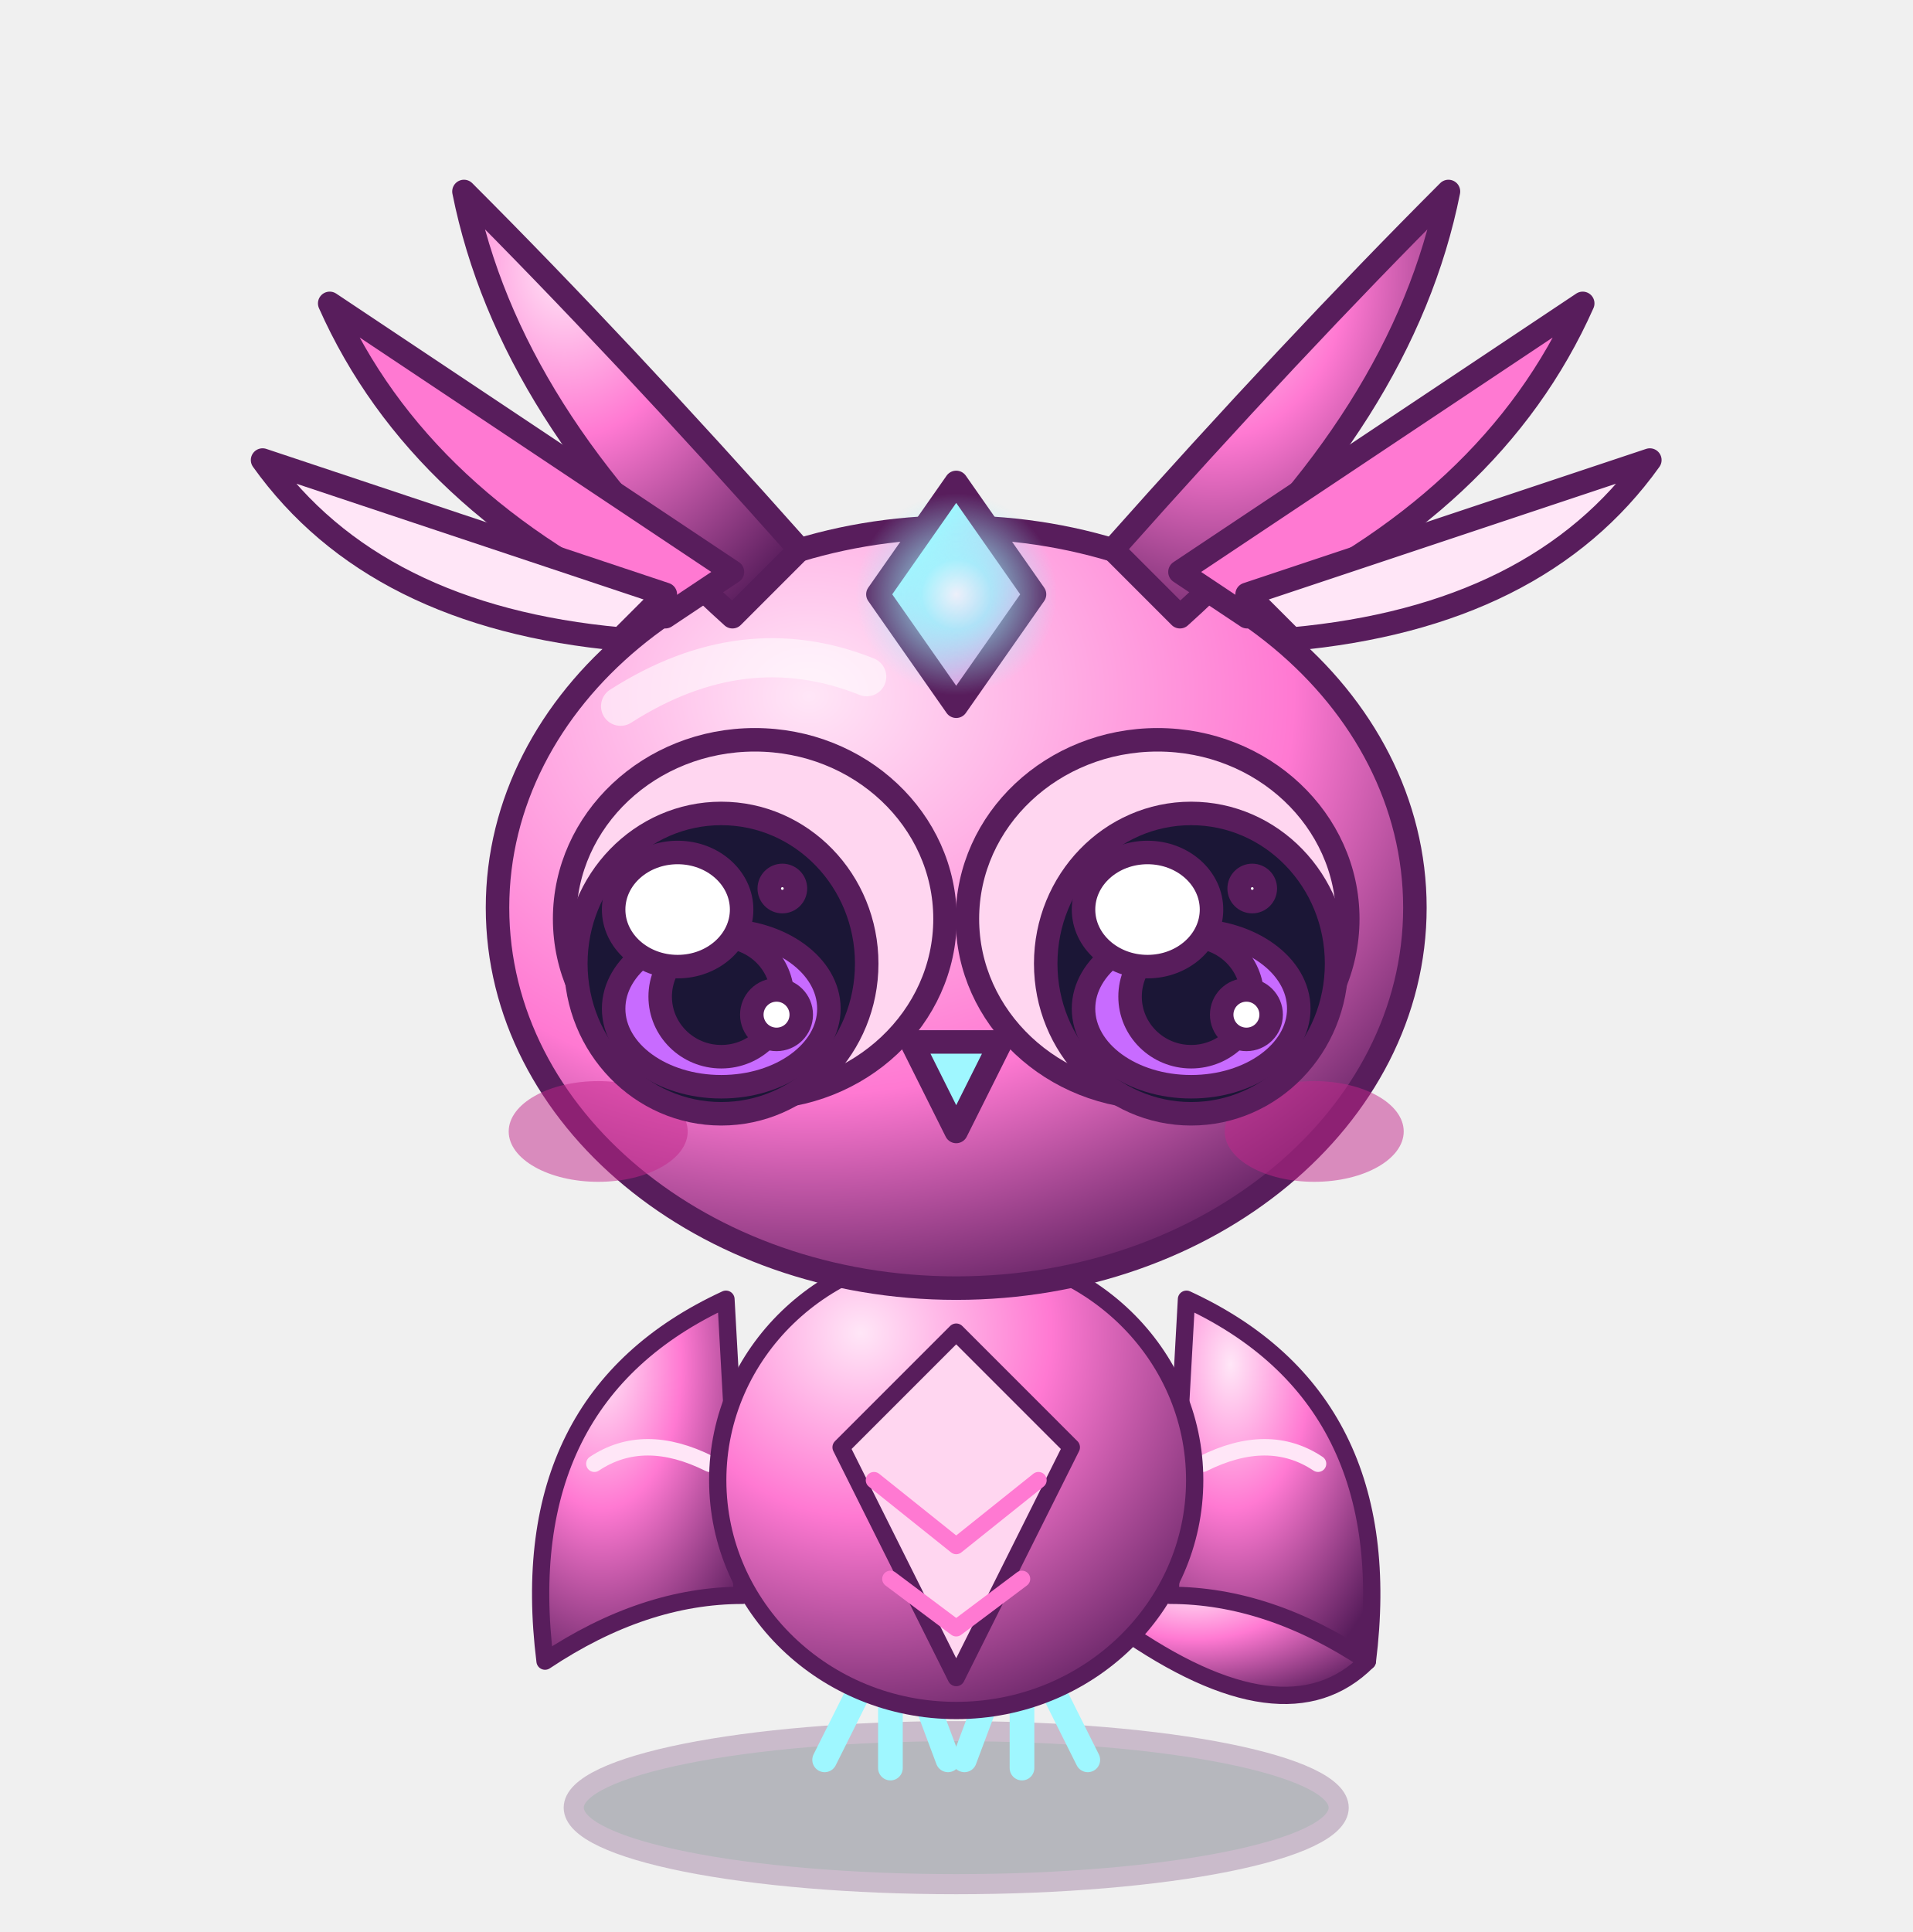
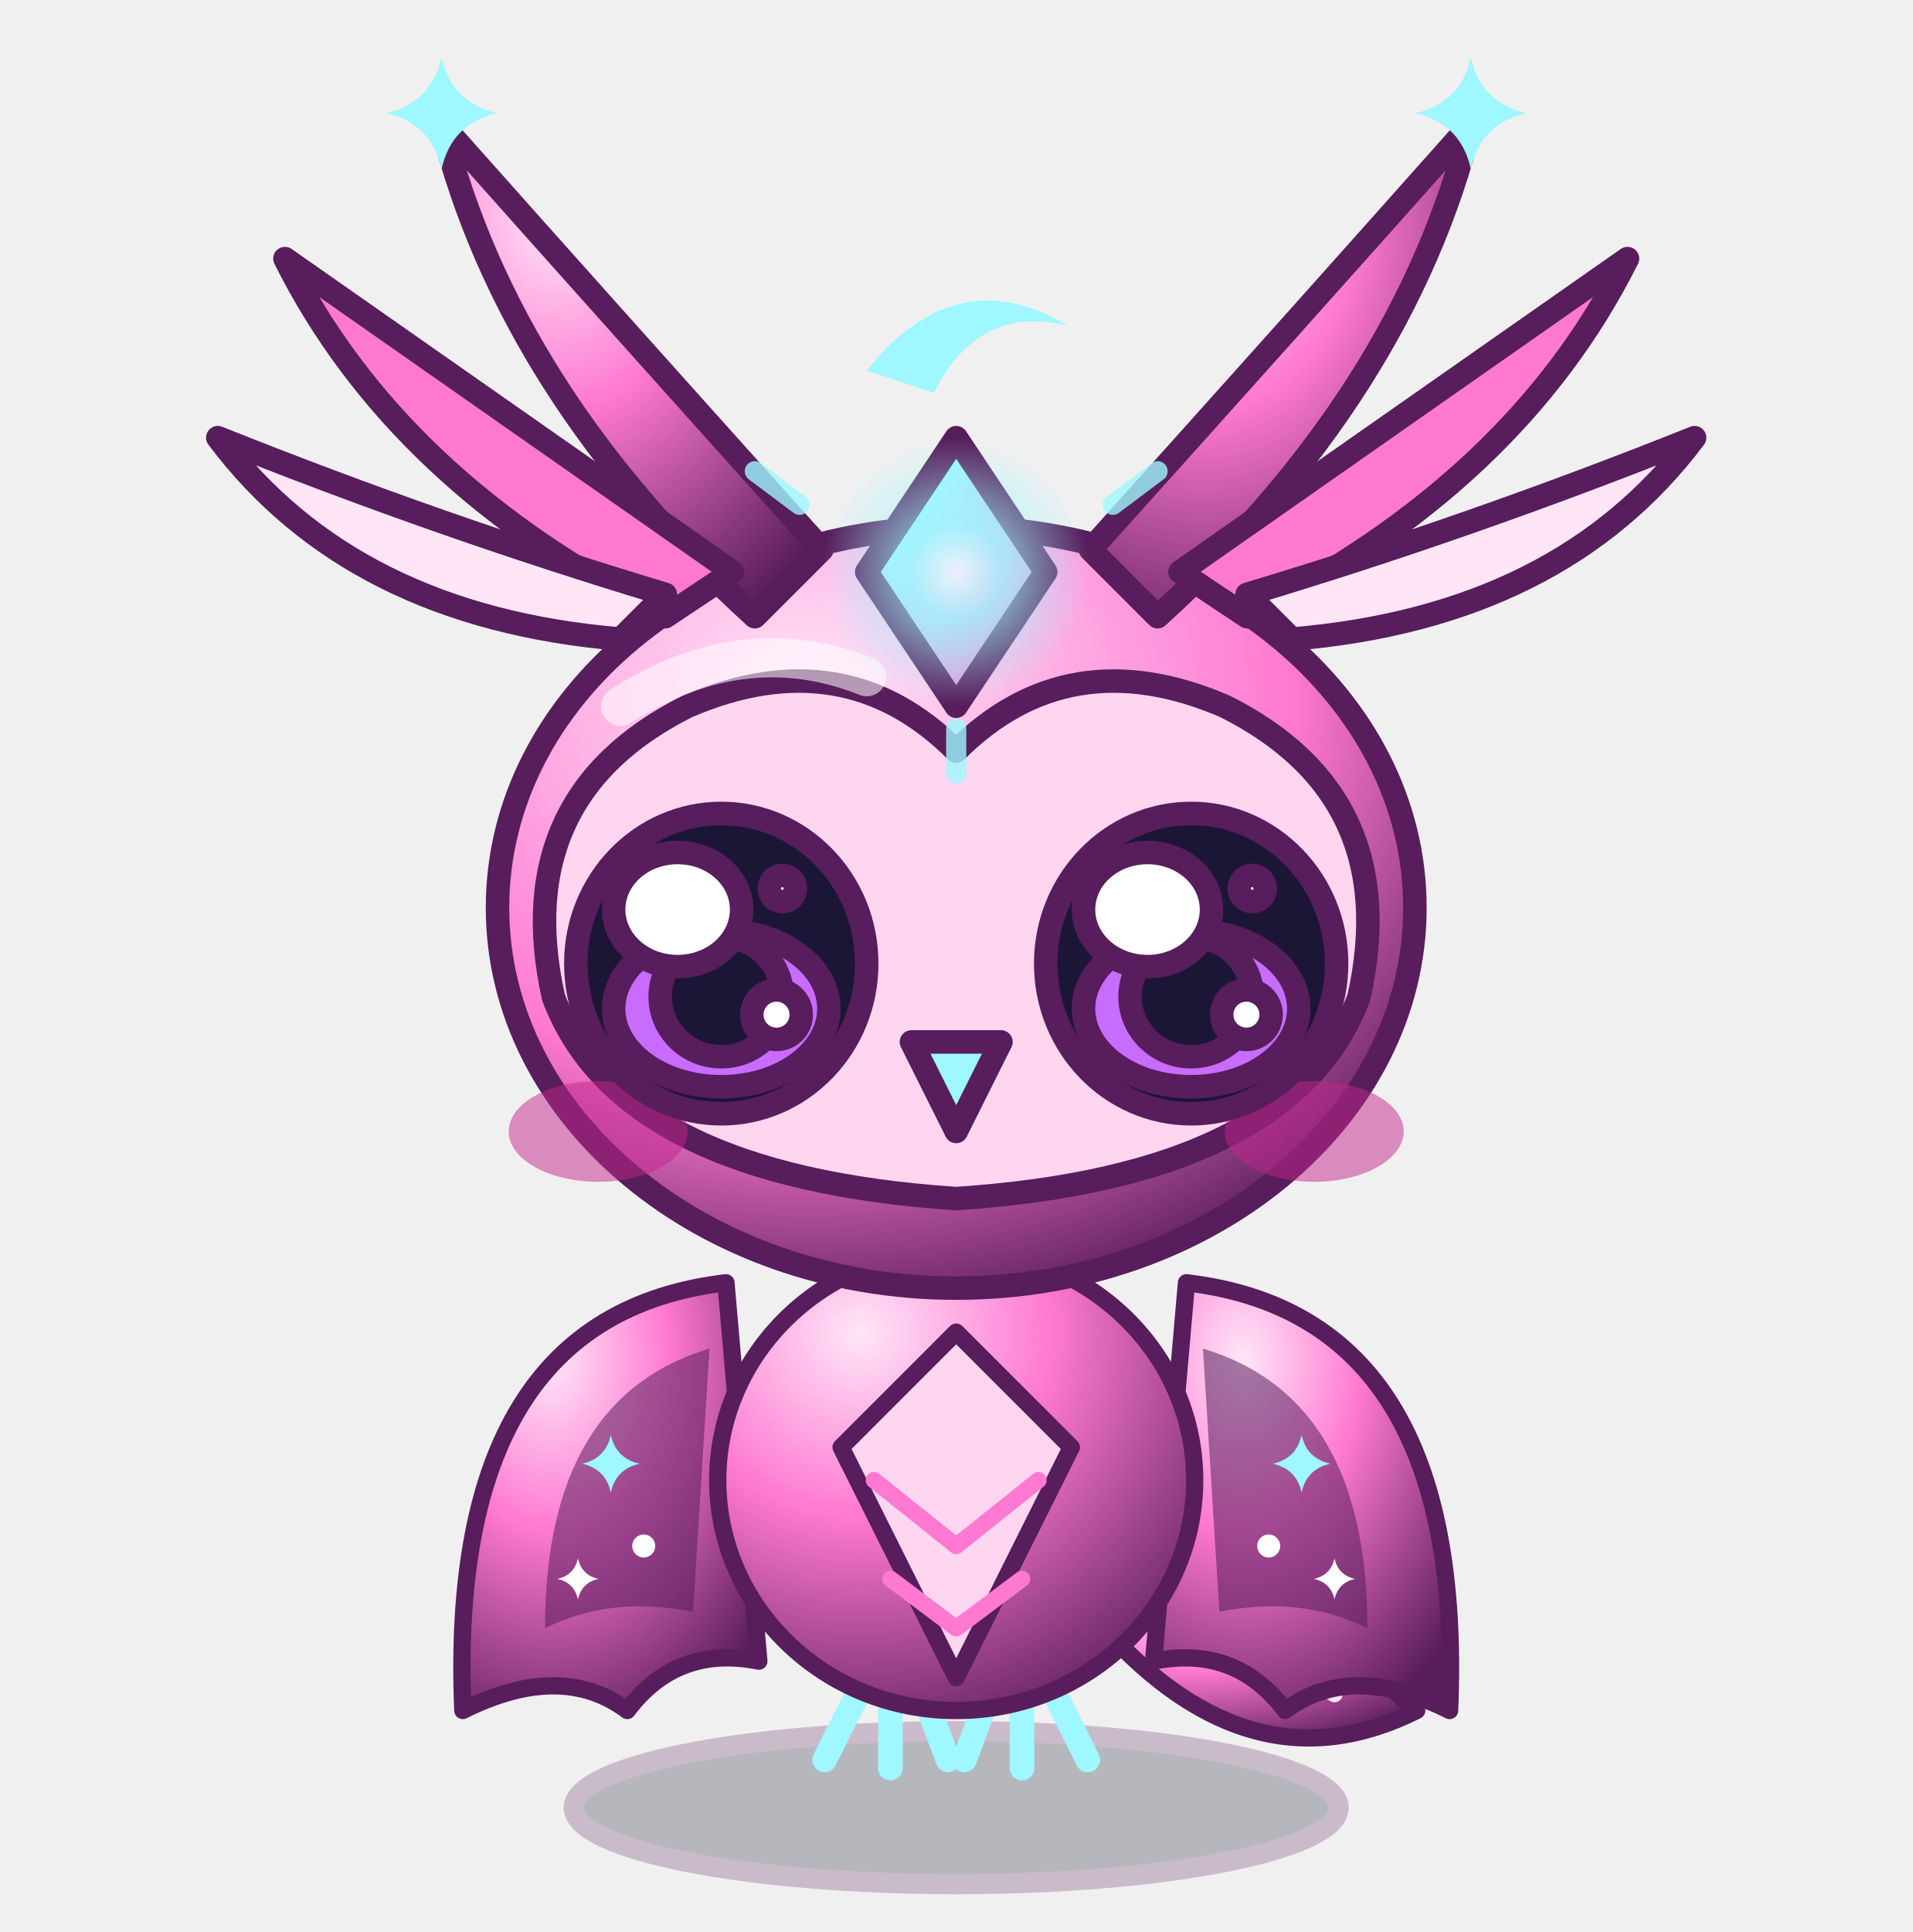
<svg xmlns="http://www.w3.org/2000/svg" viewBox="0 -12 200 202">
  <defs>
    <radialGradient id="mystowl-down-body" cx="30%" cy="18%" r="95%">
      <stop stop-color="#ffe6f7" />
      <stop offset=".42" stop-color="#ff79d2" />
      <stop offset="1" stop-color="#581d5c" />
    </radialGradient>
    <radialGradient id="mystowl-down-face" cx="34%" cy="22%" r="85%">
      <stop stop-color="#ffe6f7" />
      <stop offset=".62" stop-color="#ff79d2" />
      <stop offset="1" stop-color="#581d5c" />
    </radialGradient>
    <radialGradient id="mystowl-down-pearl" cx="32%" cy="15%">
      <stop stop-color="#ffffff" />
      <stop offset=".55" stop-color="#ffe6f7" />
      <stop offset="1" stop-color="#ff79d2" />
    </radialGradient>
    <linearGradient id="mystowl-down-jewel" x2=".8" y2="1">
      <stop stop-color="#ffffff" />
      <stop offset=".3" stop-color="#9ff7ff" />
      <stop offset="1" stop-color="#ff79d2" />
    </linearGradient>
    <radialGradient id="mystowl-down-shine">
      <stop stop-color="#ffffff" />
      <stop offset=".35" stop-color="#9ff7ff" />
      <stop offset="1" stop-color="#9ff7ff" stop-opacity="0" />
    </radialGradient>
  </defs>
  <g stroke="#581d5c" stroke-width="2.1" stroke-linejoin="round" stroke-linecap="round">
    <ellipse class="fighter-shadow" cx="100" cy="177" rx="40" ry="8" fill="#060d24" opacity=".25" />
    <g class="fighter-character">
      <g class="fighter-tail">
        <g transform="matrix(0.86 0 0 0.86 14 24.08)">
-           <path d="M120 156Q140 170 150 160Q144 156 146 150Q134 154 122 148Z" fill="url(#mystowl-down-body)" />
+           <path d="M118 156Q136 176 156 166Q148 160 152 152Q140 158 132 150Q130 156 120 150Z" fill="url(#mystowl-down-body)" />
+           <path d="M140 160L146 164" fill="none" stroke="#ffe6f7" stroke-width="2" />
        </g>
      </g>
      <g class="fighter-wings">
        <g transform="matrix(0.86 0 0 0.86 14 24.08)">
-           <path d="M72 116Q46 128 50 160Q62 152 74 152Z" fill="url(#mystowl-down-body)" />
-           <path d="M128 116Q154 128 150 160Q138 152 126 152Z" fill="url(#mystowl-down-body)" />
-           <path d="M56 136Q62 132 70 136M144 136Q138 132 130 136" fill="none" stroke="#ffe6f7" stroke-width="2" />
+           <path d="M72 114Q38 118 40 166Q52 160 60 166Q66 158 76 160Z" fill="url(#mystowl-down-body)" />
+           <path d="M70 122Q50 128 50 156Q58 152 68 154Z" fill="#581d5c" stroke="none" opacity=".55" />
+           <path d="M58 132.5Q58.63 135.37 61.5 136Q58.63 136.63 58 139.5Q57.37 136.63 54.5 136Q57.37 135.37 58 132.5Z" fill="#9ff7ff" stroke="none" />
+           <path d="M54 147.5Q54.45 149.55 56.5 150Q54.45 150.45 54 152.5Q53.55 150.45 51.5 150Q53.55 149.55 54 147.5Z" fill="#ffffff" stroke="none" />
+           <circle cx="62" cy="146" r="1.4" fill="#ffffff" stroke="none" />
+           <path d="M128 114Q162 118 160 166Q148 160 140 166Q134 158 124 160Z" fill="url(#mystowl-down-body)" />
+           <path d="M130 122Q150 128 150 156Q142 152 132 154Z" fill="#581d5c" stroke="none" opacity=".55" />
+           <path d="M142 132.5Q142.63 135.37 145.5 136Q142.63 136.63 142 139.5Q141.37 136.63 138.5 136Q141.37 135.37 142 132.5Z" fill="#9ff7ff" stroke="none" />
+           <path d="M146 147.5Q146.45 149.55 148.5 150Q146.45 150.45 146 152.5Q145.55 150.45 143.5 150Q145.55 149.55 146 147.5Z" fill="#ffffff" stroke="none" />
+           <circle cx="138" cy="146" r="1.4" fill="#ffffff" stroke="none" />
        </g>
      </g>
      <g class="fighter-legL">
        <g transform="matrix(0.86 0 0 0.86 14 24.08)">
-           <path d="M88 164L84 172M92 164V173M96 164L99 172" fill="none" stroke="#9ff7ff" stroke-width="3" stroke-linecap="round" />
+           <path d="M88 164L84 172M92 164V173M96 164L99 172" fill="none" stroke="#9ff7ff" stroke-width="3" stroke-linecap="round" stroke-linejoin="round" />
        </g>
      </g>
      <g class="fighter-legR">
        <g transform="matrix(0.86 0 0 0.86 14 24.08)">
-           <path d="M104 164L101 172M108 164V173M112 164L116 172" fill="none" stroke="#9ff7ff" stroke-width="3" stroke-linecap="round" />
+           <path d="M104 164L101 172M108 164V173M112 164L116 172" fill="none" stroke="#9ff7ff" stroke-width="3" stroke-linecap="round" stroke-linejoin="round" />
        </g>
      </g>
      <g class="fighter-torso">
        <g transform="matrix(0.86 0 0 0.86 14 24.08)">
          <ellipse cx="100" cy="138" rx="29" ry="28" fill="url(#mystowl-down-body)" />
          <path d="M100 120L86 134L100 162L114 134Z" fill="#ffd6f0" />
-           <path d="M90 138L100 146L110 138M92 150L100 156L108 150" fill="none" stroke="#ff79d2" stroke-width="2" />
+           <path d="M90 138L100 146L110 138M92 150L100 156L108 150" fill="none" stroke="#ff79d2" stroke-width="2" stroke-linecap="round" stroke-linejoin="round" />
        </g>
      </g>
      <g class="fighter-armL" />
      <g class="fighter-armR" />
      <g class="fighter-face">
        <g class="fighter-head">
          <g transform="matrix(1.17 0 0 1.17 -17 -20.06)">
            <ellipse cx="100" cy="88" rx="41" ry="34" fill="url(#mystowl-down-face)" />
-             <ellipse cx="82" cy="89" rx="17" ry="16" fill="#ffd6f0" />
-             <ellipse cx="118" cy="89" rx="17" ry="16" fill="#ffd6f0" />
+             <path d="M100 74Q90 64 76 70Q60 78 64 96Q70 112 100 114Q130 112 136 96Q140 78 124 70Q110 64 100 74Z" fill="#ffd6f0" />
            <path d="M96 100L100 108L104 100Z" fill="#9ff7ff" />
            <path d="M70 70Q81 62.96 92 67.36" stroke="#ffffff" stroke-width="3.5" stroke-linecap="round" opacity=".55" fill="none" />
            <ellipse cx="68" cy="108" rx="8" ry="4.5" fill="#c2268a" opacity=".5" stroke="none" />
            <ellipse cx="132" cy="108" rx="8" ry="4.5" fill="#c2268a" opacity=".5" stroke="none" />
          </g>
        </g>
        <g class="fighter-ears">
          <g transform="matrix(1.17 0 0 1.17 -17 -20.06)">
-             <path d="M80 62Q60 44 56 24Q70 38 86 56Z" fill="url(#mystowl-down-body)" />
-             <path d="M74 62Q52 52 44 34Q62 46 80 58Z" fill="#ff79d2" />
-             <path d="M70 64Q48 62 38 48Q56 54 74 60Z" fill="#ffe6f7" />
-             <path d="M120 62Q140 44 144 24Q130 38 114 56Z" fill="url(#mystowl-down-body)" />
-             <path d="M126 62Q148 52 156 34Q138 46 120 58Z" fill="#ff79d2" />
-             <path d="M130 64Q152 62 162 48Q144 54 126 60Z" fill="#ffe6f7" />
+             <path d="M82 62Q60 42 54 18Q70 36 88 56Z" fill="url(#mystowl-down-body)" />
+             <path d="M74 62Q50 50 40 30Q60 44 80 58Z" fill="#ff79d2" />
+             <path d="M70 64Q46 62 34 46Q54 54 74 60Z" fill="#ffe6f7" />
+             <path d="M54 12Q54.9 16.1 59 17Q54.9 17.9 54 22Q53.1 17.9 49 17Q53.1 16.1 54 12Z" fill="#9ff7ff" stroke="none" />
+             <path d="M118 62Q140 42 146 18Q130 36 112 56Z" fill="url(#mystowl-down-body)" />
+             <path d="M126 62Q150 50 160 30Q140 44 120 58Z" fill="#ff79d2" />
+             <path d="M130 64Q154 62 166 46Q146 54 126 60Z" fill="#ffe6f7" />
+             <path d="M146 12Q146.9 16.1 151 17Q146.9 17.9 146 22Q145.1 17.9 141 17Q145.1 16.1 146 12Z" fill="#9ff7ff" stroke="none" />
          </g>
        </g>
        <g class="fighter-eyes">
          <g transform="matrix(1.17 0 0 1.17 -17 -20.06)">
            <ellipse cx="79" cy="93" rx="13" ry="13.42" fill="#1b1636" />
            <ellipse cx="79" cy="97.026" rx="9.62" ry="6.978" fill="#c86bff" />
            <ellipse cx="79" cy="95.952" rx="5.46" ry="5.368" fill="#1b1636" />
            <ellipse cx="75.1" cy="88.169" rx="5.72" ry="5.1" fill="#ffffff" />
            <circle cx="83.94" cy="97.563" r="2.21" fill="#fff" />
            <circle cx="84.46" cy="86.29" r="1.17" fill="#fff" />
            <ellipse cx="121" cy="93" rx="13" ry="13.42" fill="#1b1636" />
            <ellipse cx="121" cy="97.026" rx="9.62" ry="6.978" fill="#c86bff" />
            <ellipse cx="121" cy="95.952" rx="5.46" ry="5.368" fill="#1b1636" />
            <ellipse cx="117.1" cy="88.169" rx="5.72" ry="5.1" fill="#ffffff" />
            <circle cx="125.94" cy="97.563" r="2.21" fill="#fff" />
            <circle cx="126.46" cy="86.29" r="1.17" fill="#fff" />
          </g>
        </g>
        <g class="fighter-flame">
          <g transform="matrix(1.17 0 0 1.17 -17 -20.06)">
-             <path d="M100 50L107 60L100 70L93 60Z" fill="url(#mystowl-down-jewel)" />
-             <circle cx="100" cy="60" r="9" fill="url(#mystowl-down-shine)" stroke="none" opacity=".7" />
+             <path d="M100 46L108 58L100 70L92 58Z" fill="url(#mystowl-down-jewel)" />
+             <circle cx="100" cy="58" r="12" fill="url(#mystowl-down-shine)" stroke="none" opacity=".7" />
+             <path d="M92 40Q100 30 110 36Q102 34 98 42Z" fill="#9ff7ff" stroke="none" />
+             <path d="M100 72V76M86 52L82 49M114 52L118 49" fill="none" stroke="#9ff7ff" stroke-width="1.8" stroke-linecap="round" stroke-linejoin="round" opacity="0.8" />
          </g>
        </g>
      </g>
      <g class="fighter-scarf" />
    </g>
  </g>
</svg>
